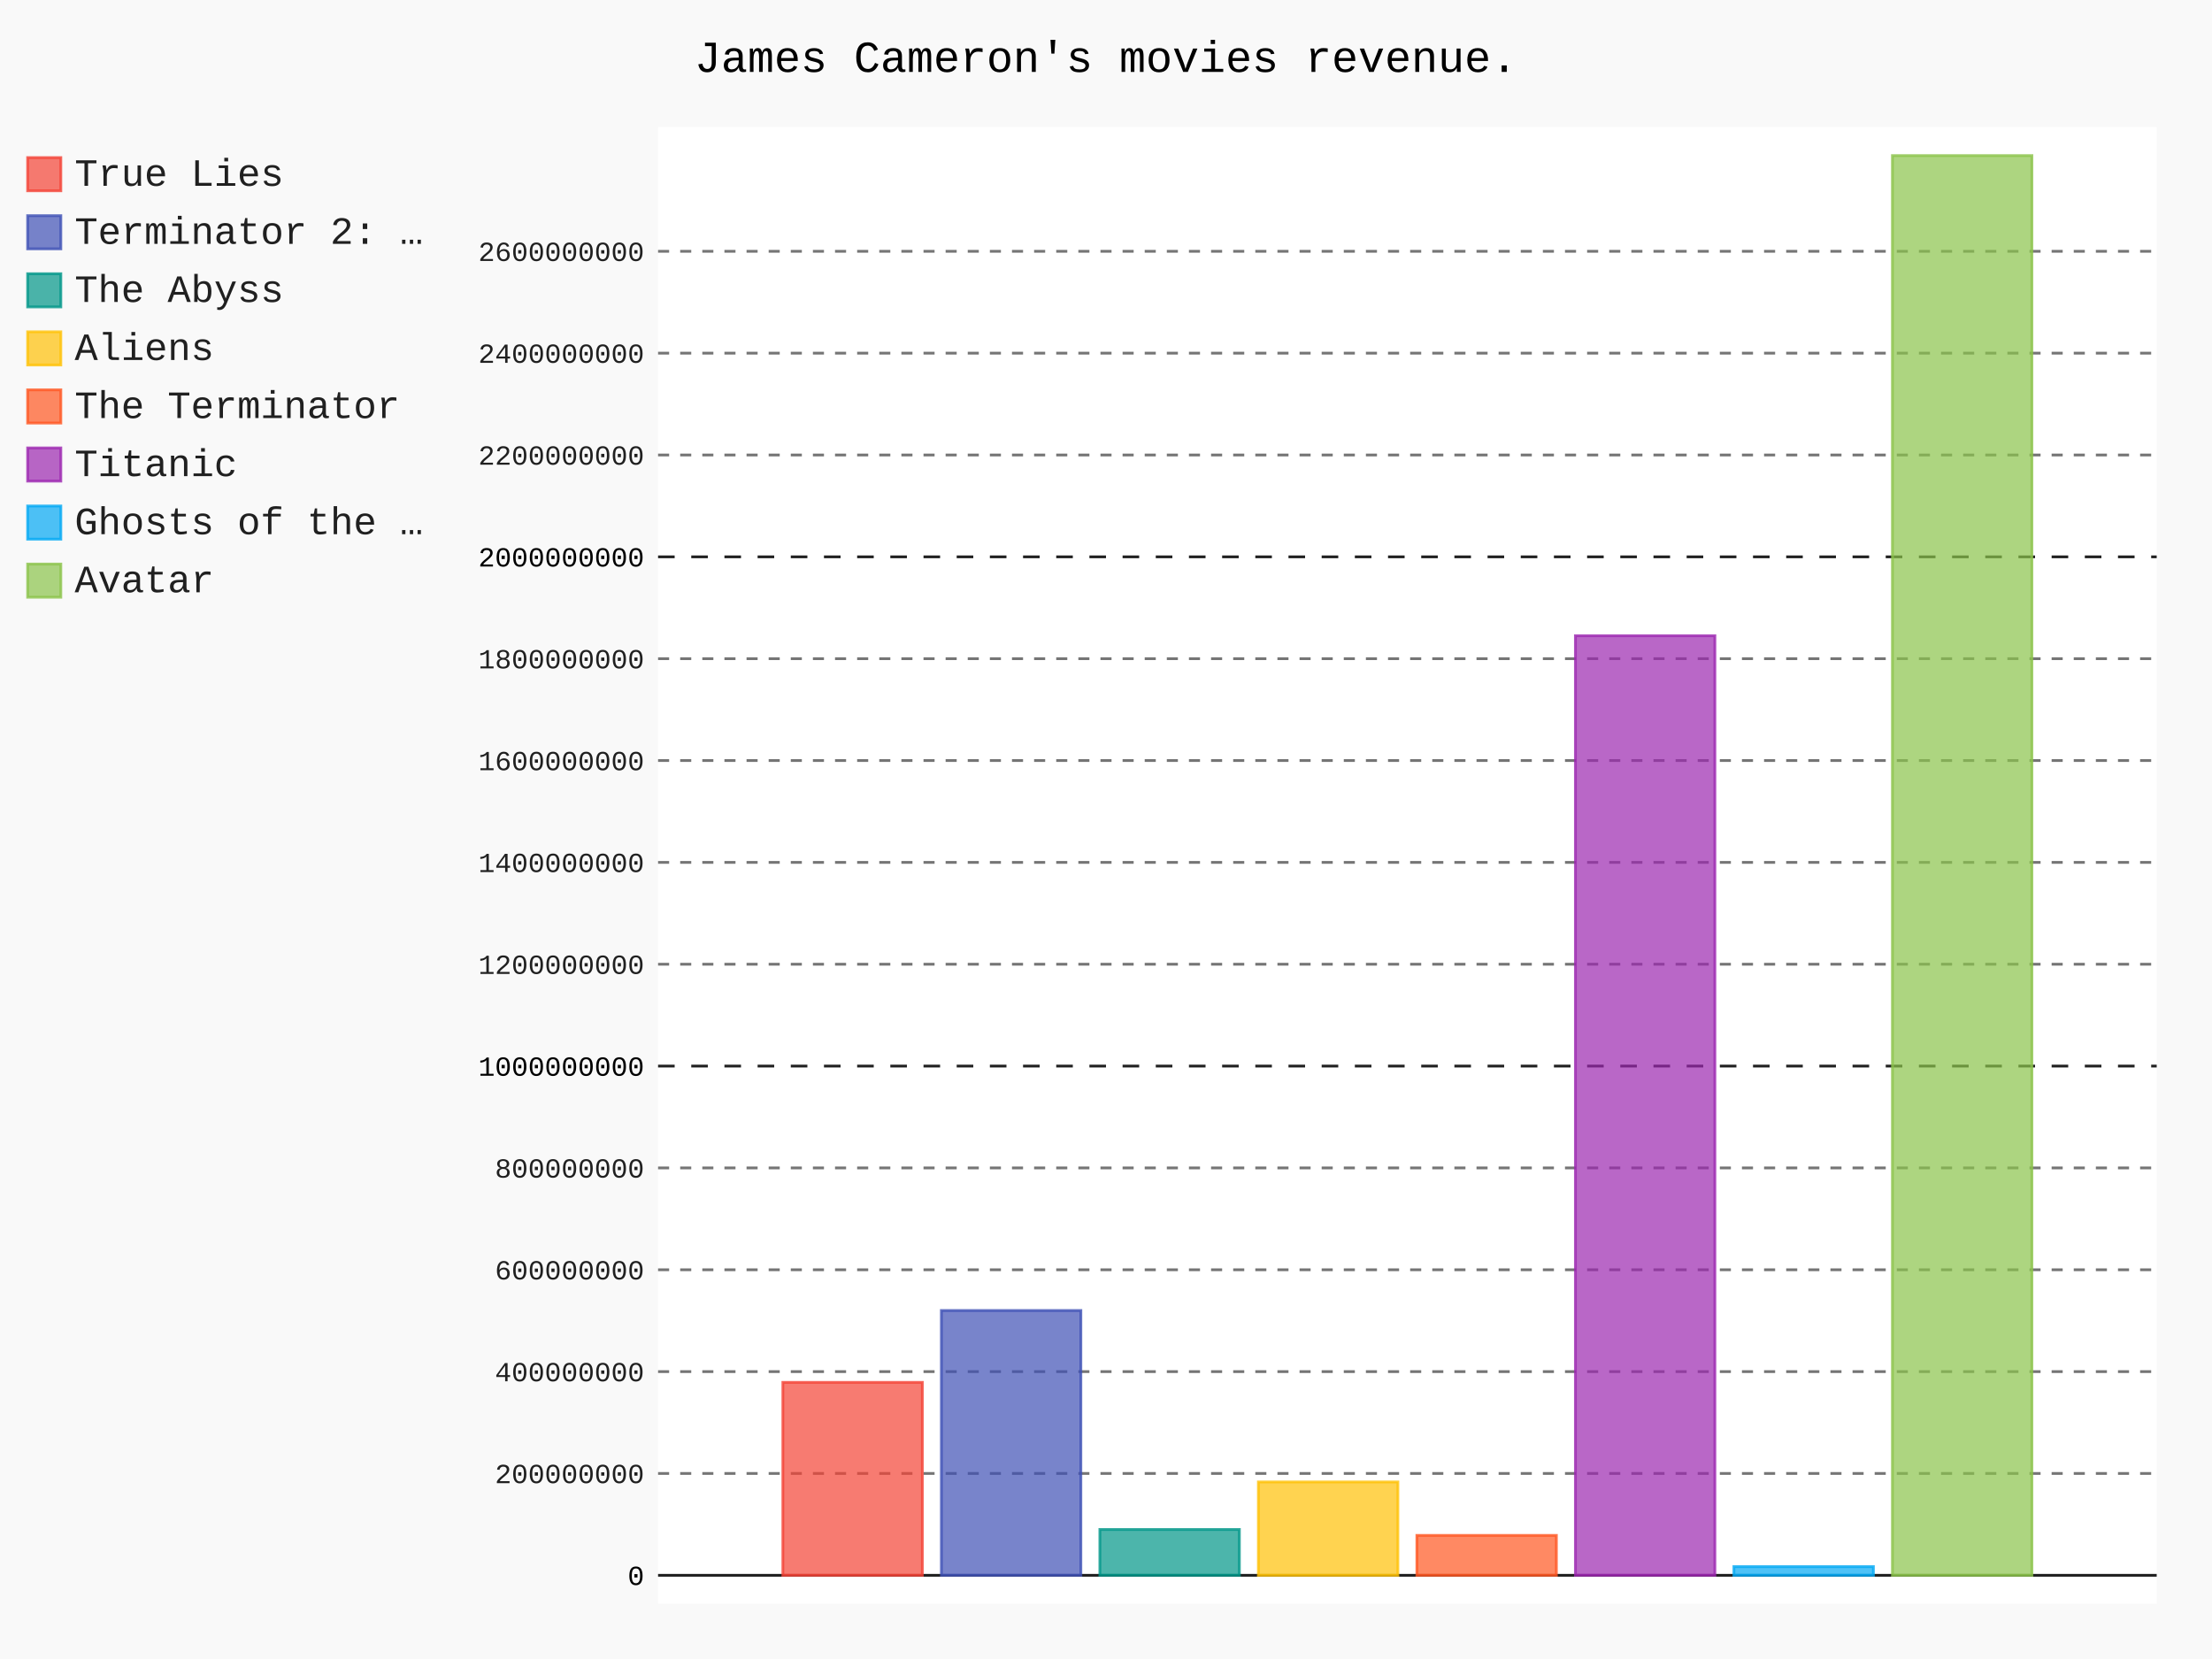
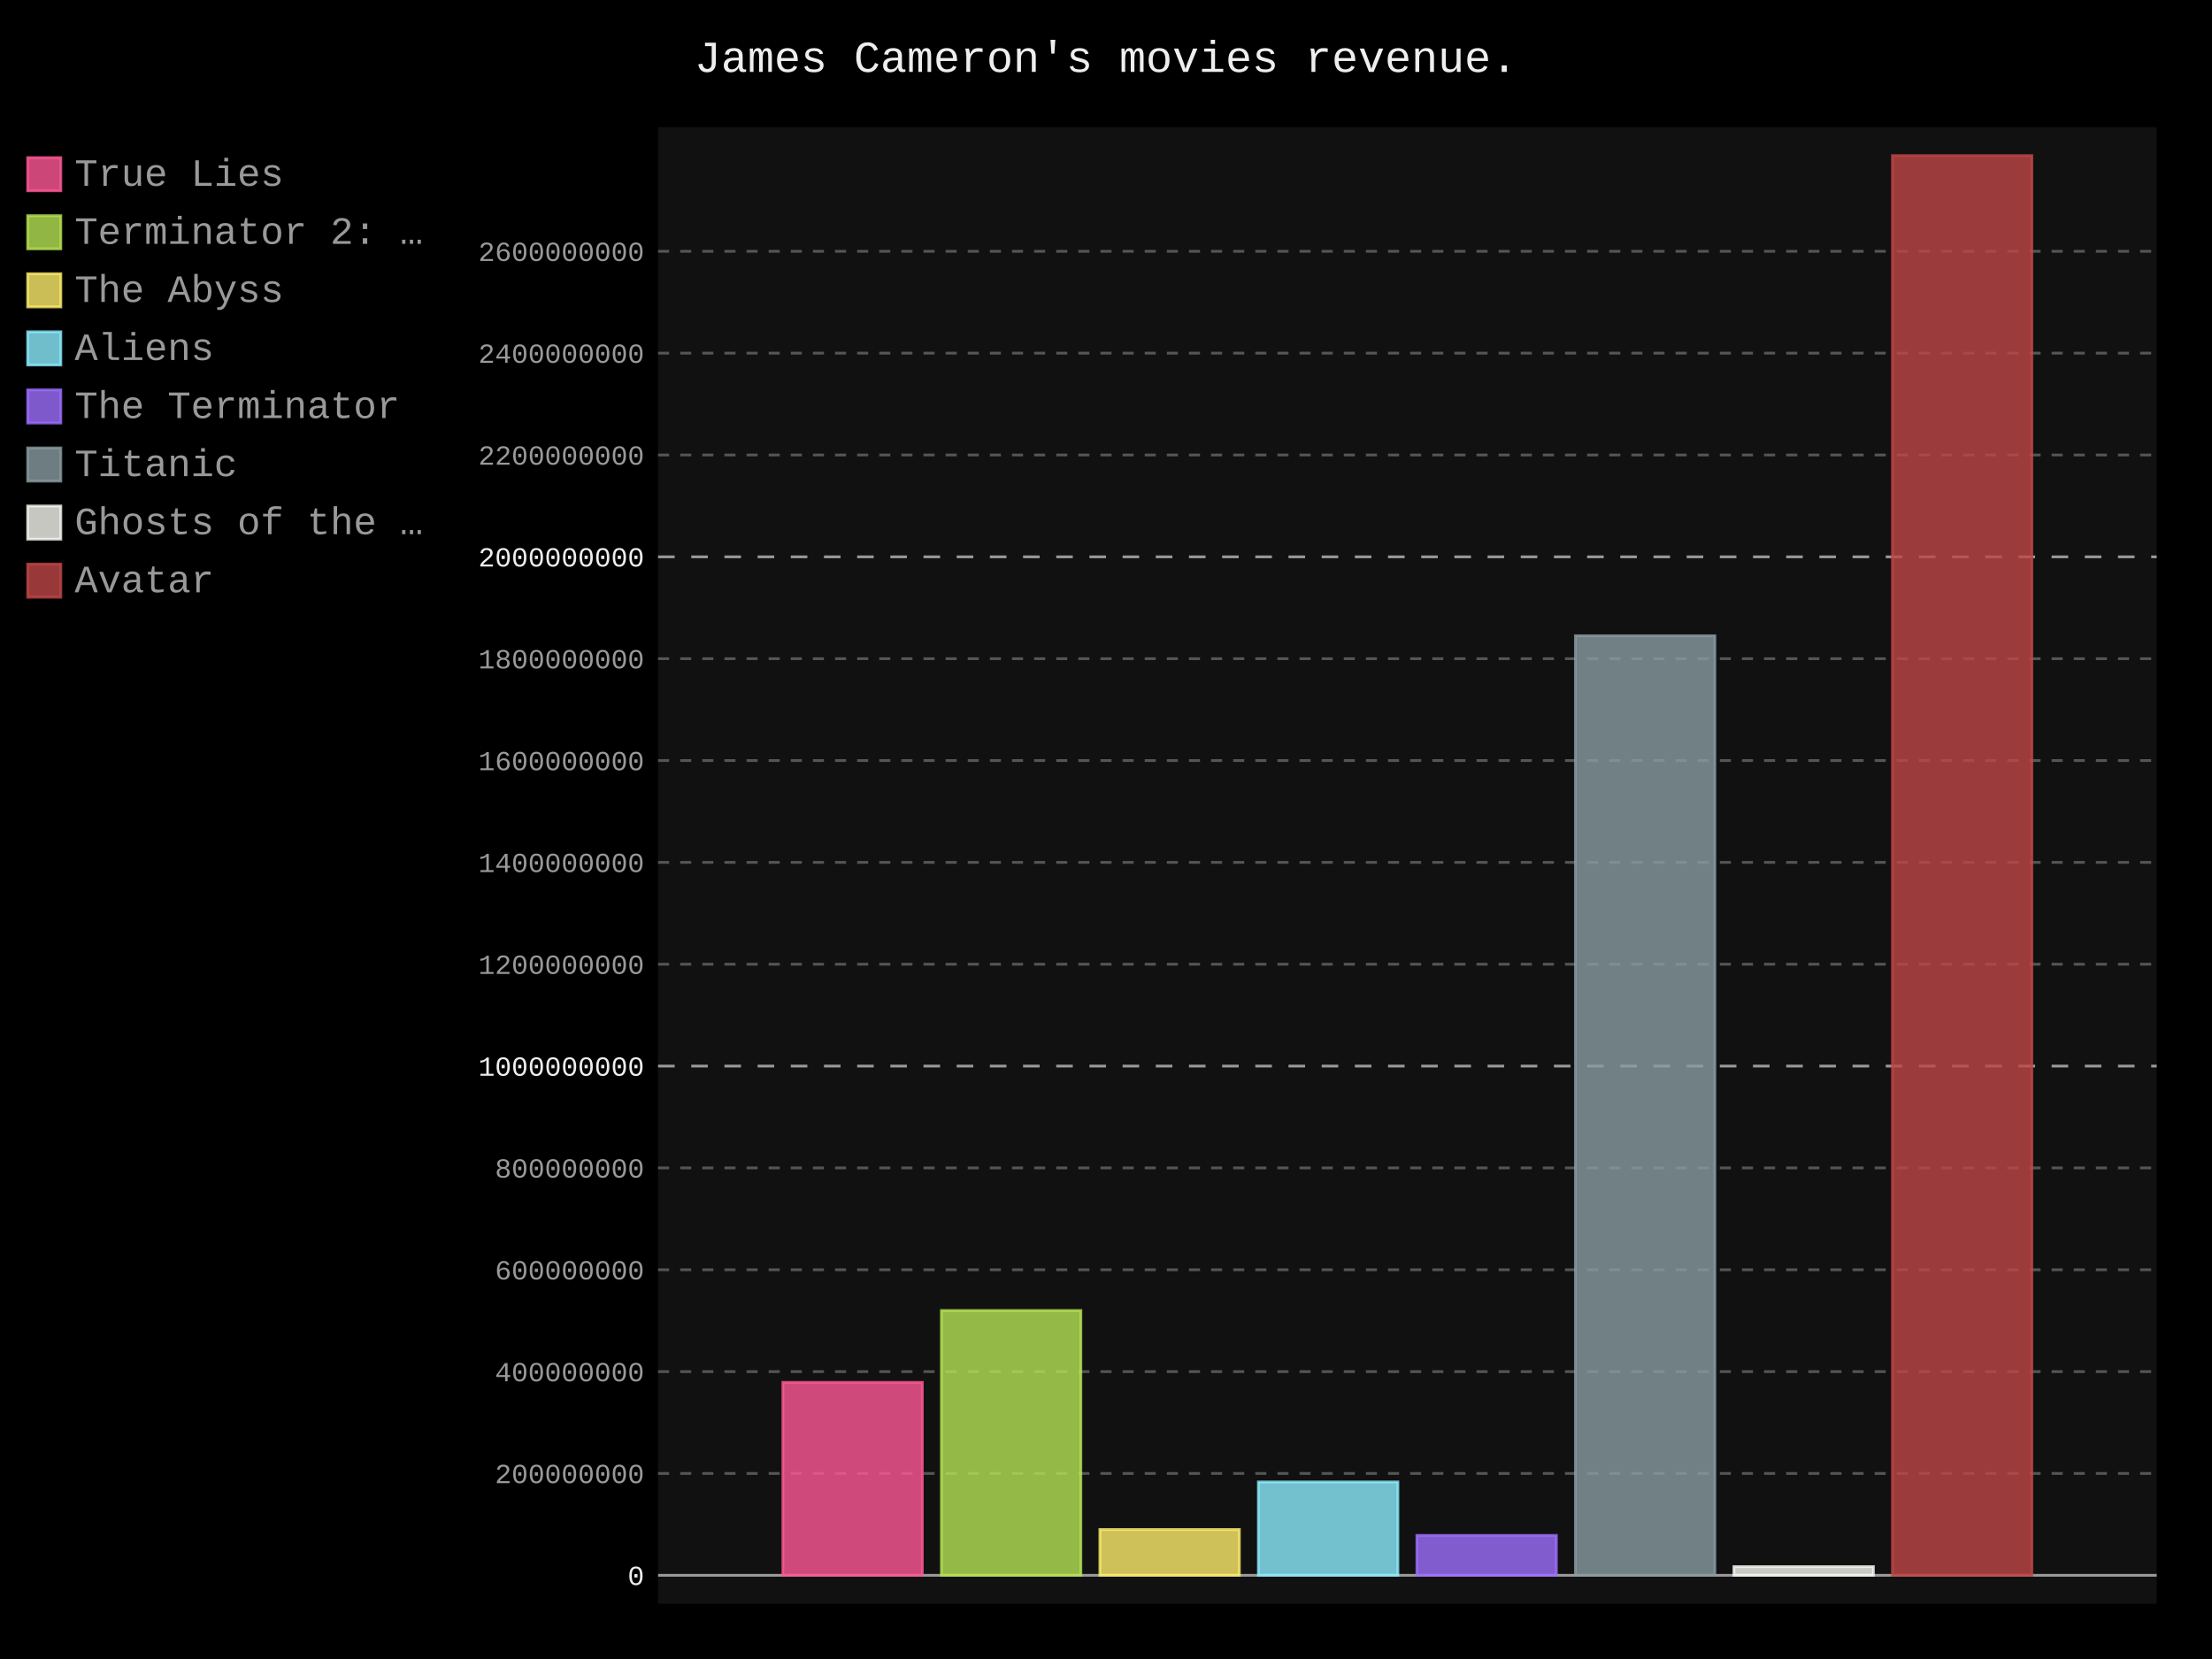
- <svg xmlns="http://www.w3.org/2000/svg" id="chart-c049e9ec-4758-4b69-a73d-7fa0f1db7a50" class="pygal-chart" viewBox="0 0 800 600">
+ <svg xmlns="http://www.w3.org/2000/svg" id="chart-8fc9e9bf-9077-438c-b9c2-3c5c9f9d8eeb" class="pygal-chart" viewBox="0 0 800 600">
  <defs>
-     <style type="text/css">#chart-c049e9ec-4758-4b69-a73d-7fa0f1db7a50{-webkit-user-select:none;-webkit-font-smoothing:antialiased;font-family:Consolas,"Liberation Mono",Menlo,Courier,monospace}#chart-c049e9ec-4758-4b69-a73d-7fa0f1db7a50 .title{font-family:Consolas,"Liberation Mono",Menlo,Courier,monospace;font-size:16px}#chart-c049e9ec-4758-4b69-a73d-7fa0f1db7a50 .legends .legend text{font-family:Consolas,"Liberation Mono",Menlo,Courier,monospace;font-size:14px}#chart-c049e9ec-4758-4b69-a73d-7fa0f1db7a50 .axis text{font-family:Consolas,"Liberation Mono",Menlo,Courier,monospace;font-size:10px}#chart-c049e9ec-4758-4b69-a73d-7fa0f1db7a50 .axis text.major{font-family:Consolas,"Liberation Mono",Menlo,Courier,monospace;font-size:10px}#chart-c049e9ec-4758-4b69-a73d-7fa0f1db7a50 .text-overlay text.value{font-family:Consolas,"Liberation Mono",Menlo,Courier,monospace;font-size:16px}#chart-c049e9ec-4758-4b69-a73d-7fa0f1db7a50 .text-overlay text.label{font-family:Consolas,"Liberation Mono",Menlo,Courier,monospace;font-size:10px}#chart-c049e9ec-4758-4b69-a73d-7fa0f1db7a50 .tooltip{font-family:Consolas,"Liberation Mono",Menlo,Courier,monospace;font-size:14px}#chart-c049e9ec-4758-4b69-a73d-7fa0f1db7a50 text.no_data{font-family:Consolas,"Liberation Mono",Menlo,Courier,monospace;font-size:64px}
- #chart-c049e9ec-4758-4b69-a73d-7fa0f1db7a50{background-color:rgba(249,249,249,1)}#chart-c049e9ec-4758-4b69-a73d-7fa0f1db7a50 path,#chart-c049e9ec-4758-4b69-a73d-7fa0f1db7a50 line,#chart-c049e9ec-4758-4b69-a73d-7fa0f1db7a50 rect,#chart-c049e9ec-4758-4b69-a73d-7fa0f1db7a50 circle{-webkit-transition:150ms;-moz-transition:150ms;transition:150ms}#chart-c049e9ec-4758-4b69-a73d-7fa0f1db7a50 .graph &gt; .background{fill:rgba(249,249,249,1)}#chart-c049e9ec-4758-4b69-a73d-7fa0f1db7a50 .plot &gt; .background{fill:rgba(255,255,255,1)}#chart-c049e9ec-4758-4b69-a73d-7fa0f1db7a50 .graph{fill:rgba(0,0,0,.87)}#chart-c049e9ec-4758-4b69-a73d-7fa0f1db7a50 text.no_data{fill:rgba(0,0,0,1)}#chart-c049e9ec-4758-4b69-a73d-7fa0f1db7a50 .title{fill:rgba(0,0,0,1)}#chart-c049e9ec-4758-4b69-a73d-7fa0f1db7a50 .legends .legend text{fill:rgba(0,0,0,.87)}#chart-c049e9ec-4758-4b69-a73d-7fa0f1db7a50 .legends .legend:hover text{fill:rgba(0,0,0,1)}#chart-c049e9ec-4758-4b69-a73d-7fa0f1db7a50 .axis .line{stroke:rgba(0,0,0,1)}#chart-c049e9ec-4758-4b69-a73d-7fa0f1db7a50 .axis .guide.line{stroke:rgba(0,0,0,.54)}#chart-c049e9ec-4758-4b69-a73d-7fa0f1db7a50 .axis .major.line{stroke:rgba(0,0,0,.87)}#chart-c049e9ec-4758-4b69-a73d-7fa0f1db7a50 .axis text.major{fill:rgba(0,0,0,1)}#chart-c049e9ec-4758-4b69-a73d-7fa0f1db7a50 .axis.y .guides:hover .guide.line,#chart-c049e9ec-4758-4b69-a73d-7fa0f1db7a50 .line-graph .axis.x .guides:hover .guide.line,#chart-c049e9ec-4758-4b69-a73d-7fa0f1db7a50 .stackedline-graph .axis.x .guides:hover .guide.line,#chart-c049e9ec-4758-4b69-a73d-7fa0f1db7a50 .xy-graph .axis.x .guides:hover .guide.line{stroke:rgba(0,0,0,1)}#chart-c049e9ec-4758-4b69-a73d-7fa0f1db7a50 .axis .guides:hover text{fill:rgba(0,0,0,1)}#chart-c049e9ec-4758-4b69-a73d-7fa0f1db7a50 .reactive{fill-opacity:.7;stroke-opacity:.8}#chart-c049e9ec-4758-4b69-a73d-7fa0f1db7a50 .ci{stroke:rgba(0,0,0,.87)}#chart-c049e9ec-4758-4b69-a73d-7fa0f1db7a50 .reactive.active,#chart-c049e9ec-4758-4b69-a73d-7fa0f1db7a50 .active .reactive{fill-opacity:.8;stroke-opacity:.9;stroke-width:4}#chart-c049e9ec-4758-4b69-a73d-7fa0f1db7a50 .ci .reactive.active{stroke-width:1.5}#chart-c049e9ec-4758-4b69-a73d-7fa0f1db7a50 .series text{fill:rgba(0,0,0,1)}#chart-c049e9ec-4758-4b69-a73d-7fa0f1db7a50 .tooltip rect{fill:rgba(255,255,255,1);stroke:rgba(0,0,0,1);-webkit-transition:opacity 150ms;-moz-transition:opacity 150ms;transition:opacity 150ms}#chart-c049e9ec-4758-4b69-a73d-7fa0f1db7a50 .tooltip .label{fill:rgba(0,0,0,.87)}#chart-c049e9ec-4758-4b69-a73d-7fa0f1db7a50 .tooltip .label{fill:rgba(0,0,0,.87)}#chart-c049e9ec-4758-4b69-a73d-7fa0f1db7a50 .tooltip .legend{font-size:.8em;fill:rgba(0,0,0,.54)}#chart-c049e9ec-4758-4b69-a73d-7fa0f1db7a50 .tooltip .x_label{font-size:.6em;fill:rgba(0,0,0,1)}#chart-c049e9ec-4758-4b69-a73d-7fa0f1db7a50 .tooltip .xlink{font-size:.5em;text-decoration:underline}#chart-c049e9ec-4758-4b69-a73d-7fa0f1db7a50 .tooltip .value{font-size:1.5em}#chart-c049e9ec-4758-4b69-a73d-7fa0f1db7a50 .bound{font-size:.5em}#chart-c049e9ec-4758-4b69-a73d-7fa0f1db7a50 .max-value{font-size:.75em;fill:rgba(0,0,0,.54)}#chart-c049e9ec-4758-4b69-a73d-7fa0f1db7a50 .map-element{fill:rgba(255,255,255,1);stroke:rgba(0,0,0,.54) !important}#chart-c049e9ec-4758-4b69-a73d-7fa0f1db7a50 .map-element .reactive{fill-opacity:inherit;stroke-opacity:inherit}#chart-c049e9ec-4758-4b69-a73d-7fa0f1db7a50 .color-0,#chart-c049e9ec-4758-4b69-a73d-7fa0f1db7a50 .color-0 a:visited{stroke:#F44336;fill:#F44336}#chart-c049e9ec-4758-4b69-a73d-7fa0f1db7a50 .color-1,#chart-c049e9ec-4758-4b69-a73d-7fa0f1db7a50 .color-1 a:visited{stroke:#3F51B5;fill:#3F51B5}#chart-c049e9ec-4758-4b69-a73d-7fa0f1db7a50 .color-2,#chart-c049e9ec-4758-4b69-a73d-7fa0f1db7a50 .color-2 a:visited{stroke:#009688;fill:#009688}#chart-c049e9ec-4758-4b69-a73d-7fa0f1db7a50 .color-3,#chart-c049e9ec-4758-4b69-a73d-7fa0f1db7a50 .color-3 a:visited{stroke:#FFC107;fill:#FFC107}#chart-c049e9ec-4758-4b69-a73d-7fa0f1db7a50 .color-4,#chart-c049e9ec-4758-4b69-a73d-7fa0f1db7a50 .color-4 a:visited{stroke:#FF5722;fill:#FF5722}#chart-c049e9ec-4758-4b69-a73d-7fa0f1db7a50 .color-5,#chart-c049e9ec-4758-4b69-a73d-7fa0f1db7a50 .color-5 a:visited{stroke:#9C27B0;fill:#9C27B0}#chart-c049e9ec-4758-4b69-a73d-7fa0f1db7a50 .color-6,#chart-c049e9ec-4758-4b69-a73d-7fa0f1db7a50 .color-6 a:visited{stroke:#03A9F4;fill:#03A9F4}#chart-c049e9ec-4758-4b69-a73d-7fa0f1db7a50 .color-7,#chart-c049e9ec-4758-4b69-a73d-7fa0f1db7a50 .color-7 a:visited{stroke:#8BC34A;fill:#8BC34A}#chart-c049e9ec-4758-4b69-a73d-7fa0f1db7a50 .text-overlay .color-0 text{fill:black}#chart-c049e9ec-4758-4b69-a73d-7fa0f1db7a50 .text-overlay .color-1 text{fill:black}#chart-c049e9ec-4758-4b69-a73d-7fa0f1db7a50 .text-overlay .color-2 text{fill:black}#chart-c049e9ec-4758-4b69-a73d-7fa0f1db7a50 .text-overlay .color-3 text{fill:black}#chart-c049e9ec-4758-4b69-a73d-7fa0f1db7a50 .text-overlay .color-4 text{fill:black}#chart-c049e9ec-4758-4b69-a73d-7fa0f1db7a50 .text-overlay .color-5 text{fill:black}#chart-c049e9ec-4758-4b69-a73d-7fa0f1db7a50 .text-overlay .color-6 text{fill:black}#chart-c049e9ec-4758-4b69-a73d-7fa0f1db7a50 .text-overlay .color-7 text{fill:black}
- #chart-c049e9ec-4758-4b69-a73d-7fa0f1db7a50 text.no_data{text-anchor:middle}#chart-c049e9ec-4758-4b69-a73d-7fa0f1db7a50 .guide.line{fill:none}#chart-c049e9ec-4758-4b69-a73d-7fa0f1db7a50 .centered{text-anchor:middle}#chart-c049e9ec-4758-4b69-a73d-7fa0f1db7a50 .title{text-anchor:middle}#chart-c049e9ec-4758-4b69-a73d-7fa0f1db7a50 .legends .legend text{fill-opacity:1}#chart-c049e9ec-4758-4b69-a73d-7fa0f1db7a50 .axis.x text{text-anchor:middle}#chart-c049e9ec-4758-4b69-a73d-7fa0f1db7a50 .axis.x:not(.web) text[transform]{text-anchor:start}#chart-c049e9ec-4758-4b69-a73d-7fa0f1db7a50 .axis.x:not(.web) text[transform].backwards{text-anchor:end}#chart-c049e9ec-4758-4b69-a73d-7fa0f1db7a50 .axis.y text{text-anchor:end}#chart-c049e9ec-4758-4b69-a73d-7fa0f1db7a50 .axis.y text[transform].backwards{text-anchor:start}#chart-c049e9ec-4758-4b69-a73d-7fa0f1db7a50 .axis.y2 text{text-anchor:start}#chart-c049e9ec-4758-4b69-a73d-7fa0f1db7a50 .axis.y2 text[transform].backwards{text-anchor:end}#chart-c049e9ec-4758-4b69-a73d-7fa0f1db7a50 .axis .guide.line{stroke-dasharray:4,4}#chart-c049e9ec-4758-4b69-a73d-7fa0f1db7a50 .axis .major.guide.line{stroke-dasharray:6,6}#chart-c049e9ec-4758-4b69-a73d-7fa0f1db7a50 .horizontal .axis.y .guide.line,#chart-c049e9ec-4758-4b69-a73d-7fa0f1db7a50 .horizontal .axis.y2 .guide.line,#chart-c049e9ec-4758-4b69-a73d-7fa0f1db7a50 .vertical .axis.x .guide.line{opacity:0}#chart-c049e9ec-4758-4b69-a73d-7fa0f1db7a50 .horizontal .axis.always_show .guide.line,#chart-c049e9ec-4758-4b69-a73d-7fa0f1db7a50 .vertical .axis.always_show .guide.line{opacity:1 !important}#chart-c049e9ec-4758-4b69-a73d-7fa0f1db7a50 .axis.y .guides:hover .guide.line,#chart-c049e9ec-4758-4b69-a73d-7fa0f1db7a50 .axis.y2 .guides:hover .guide.line,#chart-c049e9ec-4758-4b69-a73d-7fa0f1db7a50 .axis.x .guides:hover .guide.line{opacity:1}#chart-c049e9ec-4758-4b69-a73d-7fa0f1db7a50 .axis .guides:hover text{opacity:1}#chart-c049e9ec-4758-4b69-a73d-7fa0f1db7a50 .nofill{fill:none}#chart-c049e9ec-4758-4b69-a73d-7fa0f1db7a50 .subtle-fill{fill-opacity:.2}#chart-c049e9ec-4758-4b69-a73d-7fa0f1db7a50 .dot{stroke-width:1px;fill-opacity:1}#chart-c049e9ec-4758-4b69-a73d-7fa0f1db7a50 .dot.active{stroke-width:5px}#chart-c049e9ec-4758-4b69-a73d-7fa0f1db7a50 .dot.negative{fill:transparent}#chart-c049e9ec-4758-4b69-a73d-7fa0f1db7a50 text,#chart-c049e9ec-4758-4b69-a73d-7fa0f1db7a50 tspan{stroke:none !important}#chart-c049e9ec-4758-4b69-a73d-7fa0f1db7a50 .series text.active{opacity:1}#chart-c049e9ec-4758-4b69-a73d-7fa0f1db7a50 .tooltip rect{fill-opacity:.95;stroke-width:.5}#chart-c049e9ec-4758-4b69-a73d-7fa0f1db7a50 .tooltip text{fill-opacity:1}#chart-c049e9ec-4758-4b69-a73d-7fa0f1db7a50 .showable{visibility:hidden}#chart-c049e9ec-4758-4b69-a73d-7fa0f1db7a50 .showable.shown{visibility:visible}#chart-c049e9ec-4758-4b69-a73d-7fa0f1db7a50 .gauge-background{fill:rgba(229,229,229,1);stroke:none}#chart-c049e9ec-4758-4b69-a73d-7fa0f1db7a50 .bg-lines{stroke:rgba(249,249,249,1);stroke-width:2px}</style>
+     <style type="text/css">#chart-8fc9e9bf-9077-438c-b9c2-3c5c9f9d8eeb{-webkit-user-select:none;-webkit-font-smoothing:antialiased;font-family:Consolas,"Liberation Mono",Menlo,Courier,monospace}#chart-8fc9e9bf-9077-438c-b9c2-3c5c9f9d8eeb .title{font-family:Consolas,"Liberation Mono",Menlo,Courier,monospace;font-size:16px}#chart-8fc9e9bf-9077-438c-b9c2-3c5c9f9d8eeb .legends .legend text{font-family:Consolas,"Liberation Mono",Menlo,Courier,monospace;font-size:14px}#chart-8fc9e9bf-9077-438c-b9c2-3c5c9f9d8eeb .axis text{font-family:Consolas,"Liberation Mono",Menlo,Courier,monospace;font-size:10px}#chart-8fc9e9bf-9077-438c-b9c2-3c5c9f9d8eeb .axis text.major{font-family:Consolas,"Liberation Mono",Menlo,Courier,monospace;font-size:10px}#chart-8fc9e9bf-9077-438c-b9c2-3c5c9f9d8eeb .text-overlay text.value{font-family:Consolas,"Liberation Mono",Menlo,Courier,monospace;font-size:16px}#chart-8fc9e9bf-9077-438c-b9c2-3c5c9f9d8eeb .text-overlay text.label{font-family:Consolas,"Liberation Mono",Menlo,Courier,monospace;font-size:10px}#chart-8fc9e9bf-9077-438c-b9c2-3c5c9f9d8eeb .tooltip{font-family:Consolas,"Liberation Mono",Menlo,Courier,monospace;font-size:14px}#chart-8fc9e9bf-9077-438c-b9c2-3c5c9f9d8eeb text.no_data{font-family:Consolas,"Liberation Mono",Menlo,Courier,monospace;font-size:64px}
+ #chart-8fc9e9bf-9077-438c-b9c2-3c5c9f9d8eeb{background-color:black}#chart-8fc9e9bf-9077-438c-b9c2-3c5c9f9d8eeb path,#chart-8fc9e9bf-9077-438c-b9c2-3c5c9f9d8eeb line,#chart-8fc9e9bf-9077-438c-b9c2-3c5c9f9d8eeb rect,#chart-8fc9e9bf-9077-438c-b9c2-3c5c9f9d8eeb circle{-webkit-transition:250ms;-moz-transition:250ms;transition:250ms}#chart-8fc9e9bf-9077-438c-b9c2-3c5c9f9d8eeb .graph &gt; .background{fill:black}#chart-8fc9e9bf-9077-438c-b9c2-3c5c9f9d8eeb .plot &gt; .background{fill:#111}#chart-8fc9e9bf-9077-438c-b9c2-3c5c9f9d8eeb .graph{fill:#999}#chart-8fc9e9bf-9077-438c-b9c2-3c5c9f9d8eeb text.no_data{fill:#eee}#chart-8fc9e9bf-9077-438c-b9c2-3c5c9f9d8eeb .title{fill:#eee}#chart-8fc9e9bf-9077-438c-b9c2-3c5c9f9d8eeb .legends .legend text{fill:#999}#chart-8fc9e9bf-9077-438c-b9c2-3c5c9f9d8eeb .legends .legend:hover text{fill:#eee}#chart-8fc9e9bf-9077-438c-b9c2-3c5c9f9d8eeb .axis .line{stroke:#eee}#chart-8fc9e9bf-9077-438c-b9c2-3c5c9f9d8eeb .axis .guide.line{stroke:#555}#chart-8fc9e9bf-9077-438c-b9c2-3c5c9f9d8eeb .axis .major.line{stroke:#999}#chart-8fc9e9bf-9077-438c-b9c2-3c5c9f9d8eeb .axis text.major{fill:#eee}#chart-8fc9e9bf-9077-438c-b9c2-3c5c9f9d8eeb .axis.y .guides:hover .guide.line,#chart-8fc9e9bf-9077-438c-b9c2-3c5c9f9d8eeb .line-graph .axis.x .guides:hover .guide.line,#chart-8fc9e9bf-9077-438c-b9c2-3c5c9f9d8eeb .stackedline-graph .axis.x .guides:hover .guide.line,#chart-8fc9e9bf-9077-438c-b9c2-3c5c9f9d8eeb .xy-graph .axis.x .guides:hover .guide.line{stroke:#eee}#chart-8fc9e9bf-9077-438c-b9c2-3c5c9f9d8eeb .axis .guides:hover text{fill:#eee}#chart-8fc9e9bf-9077-438c-b9c2-3c5c9f9d8eeb .reactive{fill-opacity:.8;stroke-opacity:.8}#chart-8fc9e9bf-9077-438c-b9c2-3c5c9f9d8eeb .ci{stroke:#999}#chart-8fc9e9bf-9077-438c-b9c2-3c5c9f9d8eeb .reactive.active,#chart-8fc9e9bf-9077-438c-b9c2-3c5c9f9d8eeb .active .reactive{fill-opacity:.4;stroke-opacity:.9;stroke-width:4}#chart-8fc9e9bf-9077-438c-b9c2-3c5c9f9d8eeb .ci .reactive.active{stroke-width:1.5}#chart-8fc9e9bf-9077-438c-b9c2-3c5c9f9d8eeb .series text{fill:#eee}#chart-8fc9e9bf-9077-438c-b9c2-3c5c9f9d8eeb .tooltip rect{fill:#111;stroke:#eee;-webkit-transition:opacity 250ms;-moz-transition:opacity 250ms;transition:opacity 250ms}#chart-8fc9e9bf-9077-438c-b9c2-3c5c9f9d8eeb .tooltip .label{fill:#999}#chart-8fc9e9bf-9077-438c-b9c2-3c5c9f9d8eeb .tooltip .label{fill:#999}#chart-8fc9e9bf-9077-438c-b9c2-3c5c9f9d8eeb .tooltip .legend{font-size:.8em;fill:#555}#chart-8fc9e9bf-9077-438c-b9c2-3c5c9f9d8eeb .tooltip .x_label{font-size:.6em;fill:#eee}#chart-8fc9e9bf-9077-438c-b9c2-3c5c9f9d8eeb .tooltip .xlink{font-size:.5em;text-decoration:underline}#chart-8fc9e9bf-9077-438c-b9c2-3c5c9f9d8eeb .tooltip .value{font-size:1.5em}#chart-8fc9e9bf-9077-438c-b9c2-3c5c9f9d8eeb .bound{font-size:.5em}#chart-8fc9e9bf-9077-438c-b9c2-3c5c9f9d8eeb .max-value{font-size:.75em;fill:#555}#chart-8fc9e9bf-9077-438c-b9c2-3c5c9f9d8eeb .map-element{fill:#111;stroke:#555 !important}#chart-8fc9e9bf-9077-438c-b9c2-3c5c9f9d8eeb .map-element .reactive{fill-opacity:inherit;stroke-opacity:inherit}#chart-8fc9e9bf-9077-438c-b9c2-3c5c9f9d8eeb .color-0,#chart-8fc9e9bf-9077-438c-b9c2-3c5c9f9d8eeb .color-0 a:visited{stroke:#ff5995;fill:#ff5995}#chart-8fc9e9bf-9077-438c-b9c2-3c5c9f9d8eeb .color-1,#chart-8fc9e9bf-9077-438c-b9c2-3c5c9f9d8eeb .color-1 a:visited{stroke:#b6e354;fill:#b6e354}#chart-8fc9e9bf-9077-438c-b9c2-3c5c9f9d8eeb .color-2,#chart-8fc9e9bf-9077-438c-b9c2-3c5c9f9d8eeb .color-2 a:visited{stroke:#feed6c;fill:#feed6c}#chart-8fc9e9bf-9077-438c-b9c2-3c5c9f9d8eeb .color-3,#chart-8fc9e9bf-9077-438c-b9c2-3c5c9f9d8eeb .color-3 a:visited{stroke:#8cedff;fill:#8cedff}#chart-8fc9e9bf-9077-438c-b9c2-3c5c9f9d8eeb .color-4,#chart-8fc9e9bf-9077-438c-b9c2-3c5c9f9d8eeb .color-4 a:visited{stroke:#9e6ffe;fill:#9e6ffe}#chart-8fc9e9bf-9077-438c-b9c2-3c5c9f9d8eeb .color-5,#chart-8fc9e9bf-9077-438c-b9c2-3c5c9f9d8eeb .color-5 a:visited{stroke:#899ca1;fill:#899ca1}#chart-8fc9e9bf-9077-438c-b9c2-3c5c9f9d8eeb .color-6,#chart-8fc9e9bf-9077-438c-b9c2-3c5c9f9d8eeb .color-6 a:visited{stroke:#f8f8f2;fill:#f8f8f2}#chart-8fc9e9bf-9077-438c-b9c2-3c5c9f9d8eeb .color-7,#chart-8fc9e9bf-9077-438c-b9c2-3c5c9f9d8eeb .color-7 a:visited{stroke:#bf4646;fill:#bf4646}#chart-8fc9e9bf-9077-438c-b9c2-3c5c9f9d8eeb .text-overlay .color-0 text{fill:black}#chart-8fc9e9bf-9077-438c-b9c2-3c5c9f9d8eeb .text-overlay .color-1 text{fill:black}#chart-8fc9e9bf-9077-438c-b9c2-3c5c9f9d8eeb .text-overlay .color-2 text{fill:black}#chart-8fc9e9bf-9077-438c-b9c2-3c5c9f9d8eeb .text-overlay .color-3 text{fill:black}#chart-8fc9e9bf-9077-438c-b9c2-3c5c9f9d8eeb .text-overlay .color-4 text{fill:black}#chart-8fc9e9bf-9077-438c-b9c2-3c5c9f9d8eeb .text-overlay .color-5 text{fill:black}#chart-8fc9e9bf-9077-438c-b9c2-3c5c9f9d8eeb .text-overlay .color-6 text{fill:black}#chart-8fc9e9bf-9077-438c-b9c2-3c5c9f9d8eeb .text-overlay .color-7 text{fill:black}
+ #chart-8fc9e9bf-9077-438c-b9c2-3c5c9f9d8eeb text.no_data{text-anchor:middle}#chart-8fc9e9bf-9077-438c-b9c2-3c5c9f9d8eeb .guide.line{fill:none}#chart-8fc9e9bf-9077-438c-b9c2-3c5c9f9d8eeb .centered{text-anchor:middle}#chart-8fc9e9bf-9077-438c-b9c2-3c5c9f9d8eeb .title{text-anchor:middle}#chart-8fc9e9bf-9077-438c-b9c2-3c5c9f9d8eeb .legends .legend text{fill-opacity:1}#chart-8fc9e9bf-9077-438c-b9c2-3c5c9f9d8eeb .axis.x text{text-anchor:middle}#chart-8fc9e9bf-9077-438c-b9c2-3c5c9f9d8eeb .axis.x:not(.web) text[transform]{text-anchor:start}#chart-8fc9e9bf-9077-438c-b9c2-3c5c9f9d8eeb .axis.x:not(.web) text[transform].backwards{text-anchor:end}#chart-8fc9e9bf-9077-438c-b9c2-3c5c9f9d8eeb .axis.y text{text-anchor:end}#chart-8fc9e9bf-9077-438c-b9c2-3c5c9f9d8eeb .axis.y text[transform].backwards{text-anchor:start}#chart-8fc9e9bf-9077-438c-b9c2-3c5c9f9d8eeb .axis.y2 text{text-anchor:start}#chart-8fc9e9bf-9077-438c-b9c2-3c5c9f9d8eeb .axis.y2 text[transform].backwards{text-anchor:end}#chart-8fc9e9bf-9077-438c-b9c2-3c5c9f9d8eeb .axis .guide.line{stroke-dasharray:4,4}#chart-8fc9e9bf-9077-438c-b9c2-3c5c9f9d8eeb .axis .major.guide.line{stroke-dasharray:6,6}#chart-8fc9e9bf-9077-438c-b9c2-3c5c9f9d8eeb .horizontal .axis.y .guide.line,#chart-8fc9e9bf-9077-438c-b9c2-3c5c9f9d8eeb .horizontal .axis.y2 .guide.line,#chart-8fc9e9bf-9077-438c-b9c2-3c5c9f9d8eeb .vertical .axis.x .guide.line{opacity:0}#chart-8fc9e9bf-9077-438c-b9c2-3c5c9f9d8eeb .horizontal .axis.always_show .guide.line,#chart-8fc9e9bf-9077-438c-b9c2-3c5c9f9d8eeb .vertical .axis.always_show .guide.line{opacity:1 !important}#chart-8fc9e9bf-9077-438c-b9c2-3c5c9f9d8eeb .axis.y .guides:hover .guide.line,#chart-8fc9e9bf-9077-438c-b9c2-3c5c9f9d8eeb .axis.y2 .guides:hover .guide.line,#chart-8fc9e9bf-9077-438c-b9c2-3c5c9f9d8eeb .axis.x .guides:hover .guide.line{opacity:1}#chart-8fc9e9bf-9077-438c-b9c2-3c5c9f9d8eeb .axis .guides:hover text{opacity:1}#chart-8fc9e9bf-9077-438c-b9c2-3c5c9f9d8eeb .nofill{fill:none}#chart-8fc9e9bf-9077-438c-b9c2-3c5c9f9d8eeb .subtle-fill{fill-opacity:.2}#chart-8fc9e9bf-9077-438c-b9c2-3c5c9f9d8eeb .dot{stroke-width:1px;fill-opacity:1}#chart-8fc9e9bf-9077-438c-b9c2-3c5c9f9d8eeb .dot.active{stroke-width:5px}#chart-8fc9e9bf-9077-438c-b9c2-3c5c9f9d8eeb .dot.negative{fill:transparent}#chart-8fc9e9bf-9077-438c-b9c2-3c5c9f9d8eeb text,#chart-8fc9e9bf-9077-438c-b9c2-3c5c9f9d8eeb tspan{stroke:none !important}#chart-8fc9e9bf-9077-438c-b9c2-3c5c9f9d8eeb .series text.active{opacity:1}#chart-8fc9e9bf-9077-438c-b9c2-3c5c9f9d8eeb .tooltip rect{fill-opacity:.95;stroke-width:.5}#chart-8fc9e9bf-9077-438c-b9c2-3c5c9f9d8eeb .tooltip text{fill-opacity:1}#chart-8fc9e9bf-9077-438c-b9c2-3c5c9f9d8eeb .showable{visibility:hidden}#chart-8fc9e9bf-9077-438c-b9c2-3c5c9f9d8eeb .showable.shown{visibility:visible}#chart-8fc9e9bf-9077-438c-b9c2-3c5c9f9d8eeb .gauge-background{fill:rgba(229,229,229,1);stroke:none}#chart-8fc9e9bf-9077-438c-b9c2-3c5c9f9d8eeb .bg-lines{stroke:black;stroke-width:2px}</style>
  </defs>
  <g class="graph bar-graph vertical">
    <rect class="background" height="600" width="800" x="0" y="0" />
    <g class="plot" transform="translate(238, 46)">
      <rect class="background" height="534" width="542.0" x="0" y="0" />
      <g class="axis y always_show">
        <g class="guides">
          <path class="axis major line" d="M0 523.731 h542" />
          <text class="major" x="-5" y="527.231">0</text>
        </g>
        <g class="guides">
          <path class="guide line" d="M0 486.897 h542" />
          <text class="" x="-5" y="490.397">200000000</text>
        </g>
        <g class="guides">
          <path class="guide line" d="M0 450.062 h542" />
          <text class="" x="-5" y="453.562">400000000</text>
        </g>
        <g class="guides">
          <path class="guide line" d="M0 413.228 h542" />
          <text class="" x="-5" y="416.728">600000000</text>
        </g>
        <g class="guides">
          <path class="guide line" d="M0 376.394 h542" />
          <text class="" x="-5" y="379.894">800000000</text>
        </g>
        <g class="guides">
          <path class="major guide line" d="M0 339.56 h542" />
          <text class="major" x="-5" y="343.06">1000000000</text>
        </g>
        <g class="guides">
          <path class="guide line" d="M0 302.726 h542" />
          <text class="" x="-5" y="306.226">1200000000</text>
        </g>
        <g class="guides">
          <path class="guide line" d="M0 265.892 h542" />
          <text class="" x="-5" y="269.392">1400000000</text>
        </g>
        <g class="guides">
          <path class="guide line" d="M0 229.058 h542" />
          <text class="" x="-5" y="232.558">1600000000</text>
        </g>
        <g class="guides">
          <path class="guide line" d="M0 192.223 h542" />
          <text class="" x="-5" y="195.723">1800000000</text>
        </g>
        <g class="guides">
          <path class="major guide line" d="M0 155.389 h542" />
          <text class="major" x="-5" y="158.889">2000000000</text>
        </g>
        <g class="guides">
          <path class="guide line" d="M0 118.555 h542" />
          <text class="" x="-5" y="122.055">2200000000</text>
        </g>
        <g class="guides">
          <path class="guide line" d="M0 81.721 h542" />
          <text class="" x="-5" y="85.221">2400000000</text>
        </g>
        <g class="guides">
          <path class="guide line" d="M0 44.887 h542" />
          <text class="" x="-5" y="48.387">2600000000</text>
        </g>
      </g>
      <g class="series serie-0 color-0">
        <g class="bars">
          <g class="bar">
            <rect class="rect reactive tooltip-trigger" height="69.779" rx="0" ry="0" width="50.448" x="45.132" y="453.952" />
          </g>
        </g>
      </g>
      <g class="series serie-1 color-1">
        <g class="bars">
          <g class="bar">
            <rect class="rect reactive tooltip-trigger" height="95.769" rx="0" ry="0" width="50.448" x="102.459" y="427.962" />
          </g>
        </g>
      </g>
      <g class="series serie-2 color-2">
        <g class="bars">
          <g class="bar">
            <rect class="rect reactive tooltip-trigger" height="16.575" rx="0" ry="0" width="50.448" x="159.786" y="507.155" />
          </g>
        </g>
      </g>
      <g class="series serie-3 color-3">
        <g class="bars">
          <g class="bar">
            <rect class="rect reactive tooltip-trigger" height="33.762" rx="0" ry="0" width="50.448" x="217.113" y="489.969" />
          </g>
        </g>
      </g>
      <g class="series serie-4 color-4">
        <g class="bars">
          <g class="bar">
            <rect class="rect reactive tooltip-trigger" height="14.434" rx="0" ry="0" width="50.448" x="274.44" y="509.297" />
          </g>
        </g>
      </g>
      <g class="series serie-5 color-5">
        <g class="bars">
          <g class="bar">
            <rect class="rect reactive tooltip-trigger" height="339.801" rx="0" ry="0" width="50.448" x="331.767" y="183.929" />
          </g>
        </g>
      </g>
      <g class="series serie-6 color-6">
        <g class="bars">
          <g class="bar">
            <rect class="rect reactive tooltip-trigger" height="3.138" rx="0" ry="0" width="50.448" x="389.093" y="520.592" />
          </g>
        </g>
      </g>
      <g class="series serie-7 color-7">
        <g class="bars">
          <g class="bar">
            <rect class="rect reactive tooltip-trigger" height="513.462" rx="0" ry="0" width="50.448" x="446.42" y="10.269" />
          </g>
        </g>
      </g>
    </g>
    <g class="titles">
      <text class="title plot_title" x="400.0" y="26">James Cameron's movies revenue.</text>
    </g>
    <g class="plot overlay" transform="translate(238, 46)">
      <g class="series serie-0 color-0" />
      <g class="series serie-1 color-1" />
      <g class="series serie-2 color-2" />
      <g class="series serie-3 color-3" />
      <g class="series serie-4 color-4" />
      <g class="series serie-5 color-5" />
      <g class="series serie-6 color-6" />
      <g class="series serie-7 color-7" />
    </g>
    <g class="plot text-overlay" transform="translate(238, 46)">
      <g class="series serie-0 color-0" />
      <g class="series serie-1 color-1" />
      <g class="series serie-2 color-2" />
      <g class="series serie-3 color-3" />
      <g class="series serie-4 color-4" />
      <g class="series serie-5 color-5" />
      <g class="series serie-6 color-6" />
      <g class="series serie-7 color-7" />
    </g>
    <g class="plot tooltip-overlay" transform="translate(238, 46)">
      <g class="tooltip" style="opacity: 0" transform="translate(0 0)">
        <rect class="tooltip-box" height="0" rx="0" ry="0" width="0" />
        <g class="text" />
      </g>
    </g>
    <g class="legends" transform="translate(10, 56)">
      <g class="legend reactive activate-serie" id="activate-serie-0">
        <rect class="color-0 reactive" height="12" width="12" x="0.0" y="1.0" />
        <text x="17.0" y="11.2">True Lies</text>
      </g>
      <g class="legend reactive activate-serie" id="activate-serie-1">
        <rect class="color-1 reactive" height="12" width="12" x="0.0" y="22.0" />
        <text x="17.0" y="32.2">Terminator 2: …</text>
      </g>
      <g class="legend reactive activate-serie" id="activate-serie-2">
        <rect class="color-2 reactive" height="12" width="12" x="0.0" y="43.0" />
        <text x="17.0" y="53.2">The Abyss</text>
      </g>
      <g class="legend reactive activate-serie" id="activate-serie-3">
        <rect class="color-3 reactive" height="12" width="12" x="0.0" y="64.0" />
        <text x="17.0" y="74.2">Aliens</text>
      </g>
      <g class="legend reactive activate-serie" id="activate-serie-4">
        <rect class="color-4 reactive" height="12" width="12" x="0.0" y="85.0" />
        <text x="17.0" y="95.2">The Terminator</text>
      </g>
      <g class="legend reactive activate-serie" id="activate-serie-5">
        <rect class="color-5 reactive" height="12" width="12" x="0.0" y="106.0" />
        <text x="17.0" y="116.2">Titanic</text>
      </g>
      <g class="legend reactive activate-serie" id="activate-serie-6">
        <rect class="color-6 reactive" height="12" width="12" x="0.0" y="127.0" />
        <text x="17.0" y="137.2">Ghosts of the …</text>
      </g>
      <g class="legend reactive activate-serie" id="activate-serie-7">
        <rect class="color-7 reactive" height="12" width="12" x="0.0" y="148.0" />
        <text x="17.0" y="158.2">Avatar</text>
      </g>
    </g>
    <g class="legends" transform="translate(790, 56)" />
  </g>
</svg>
